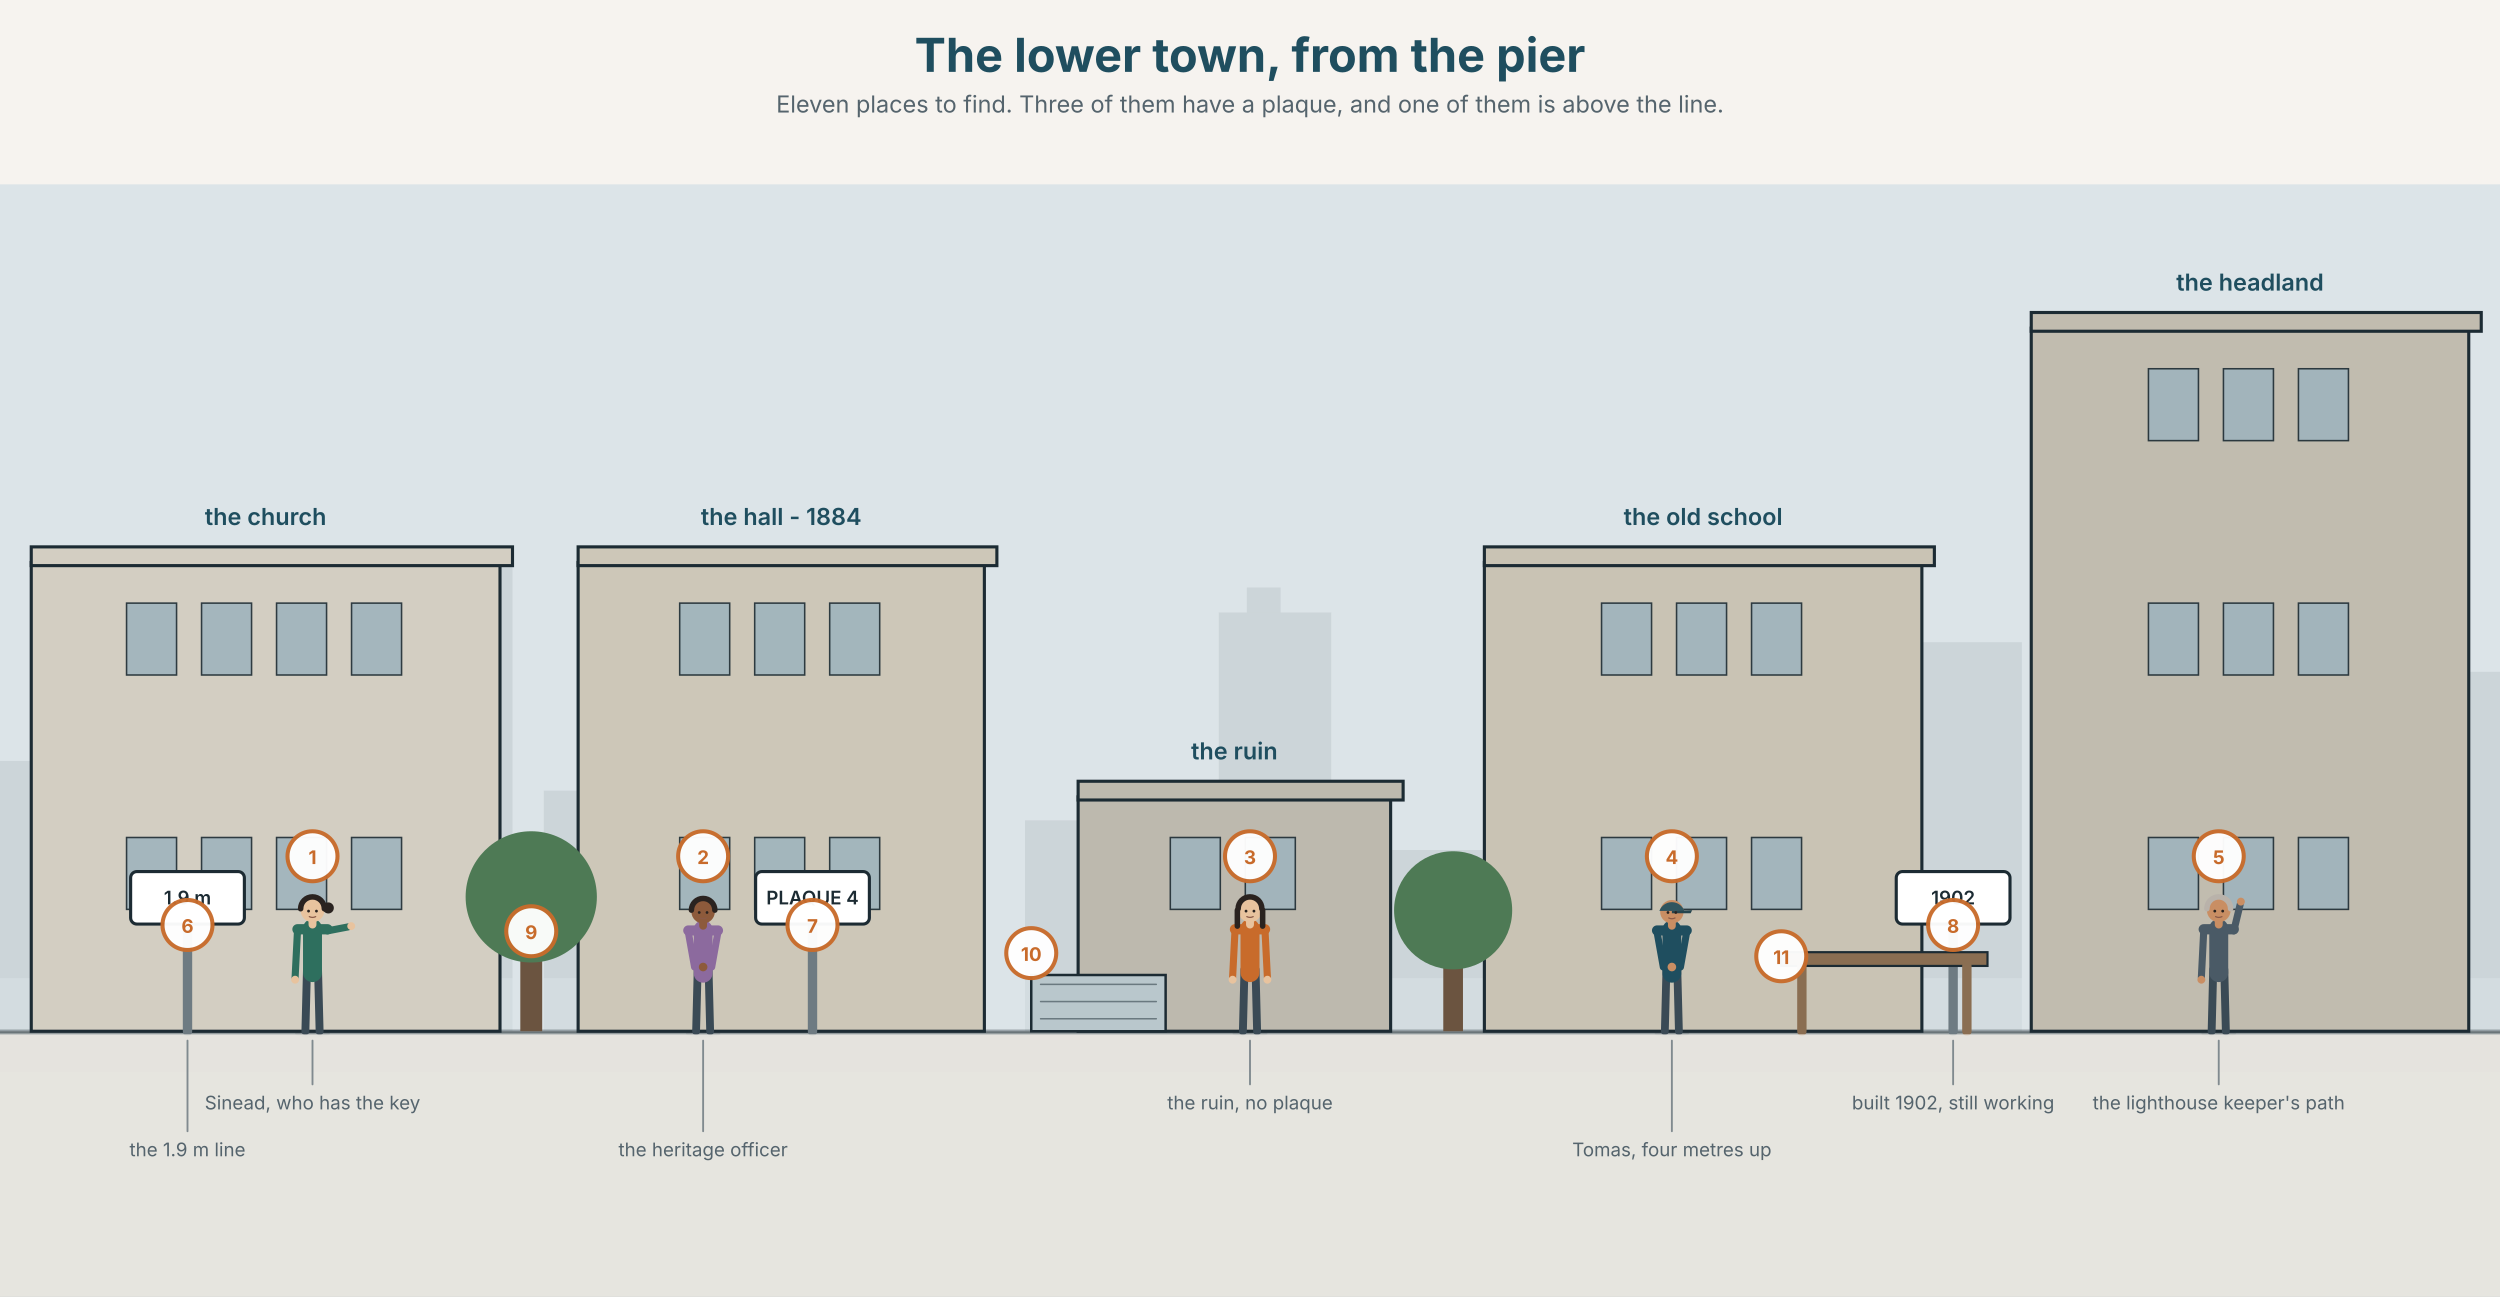
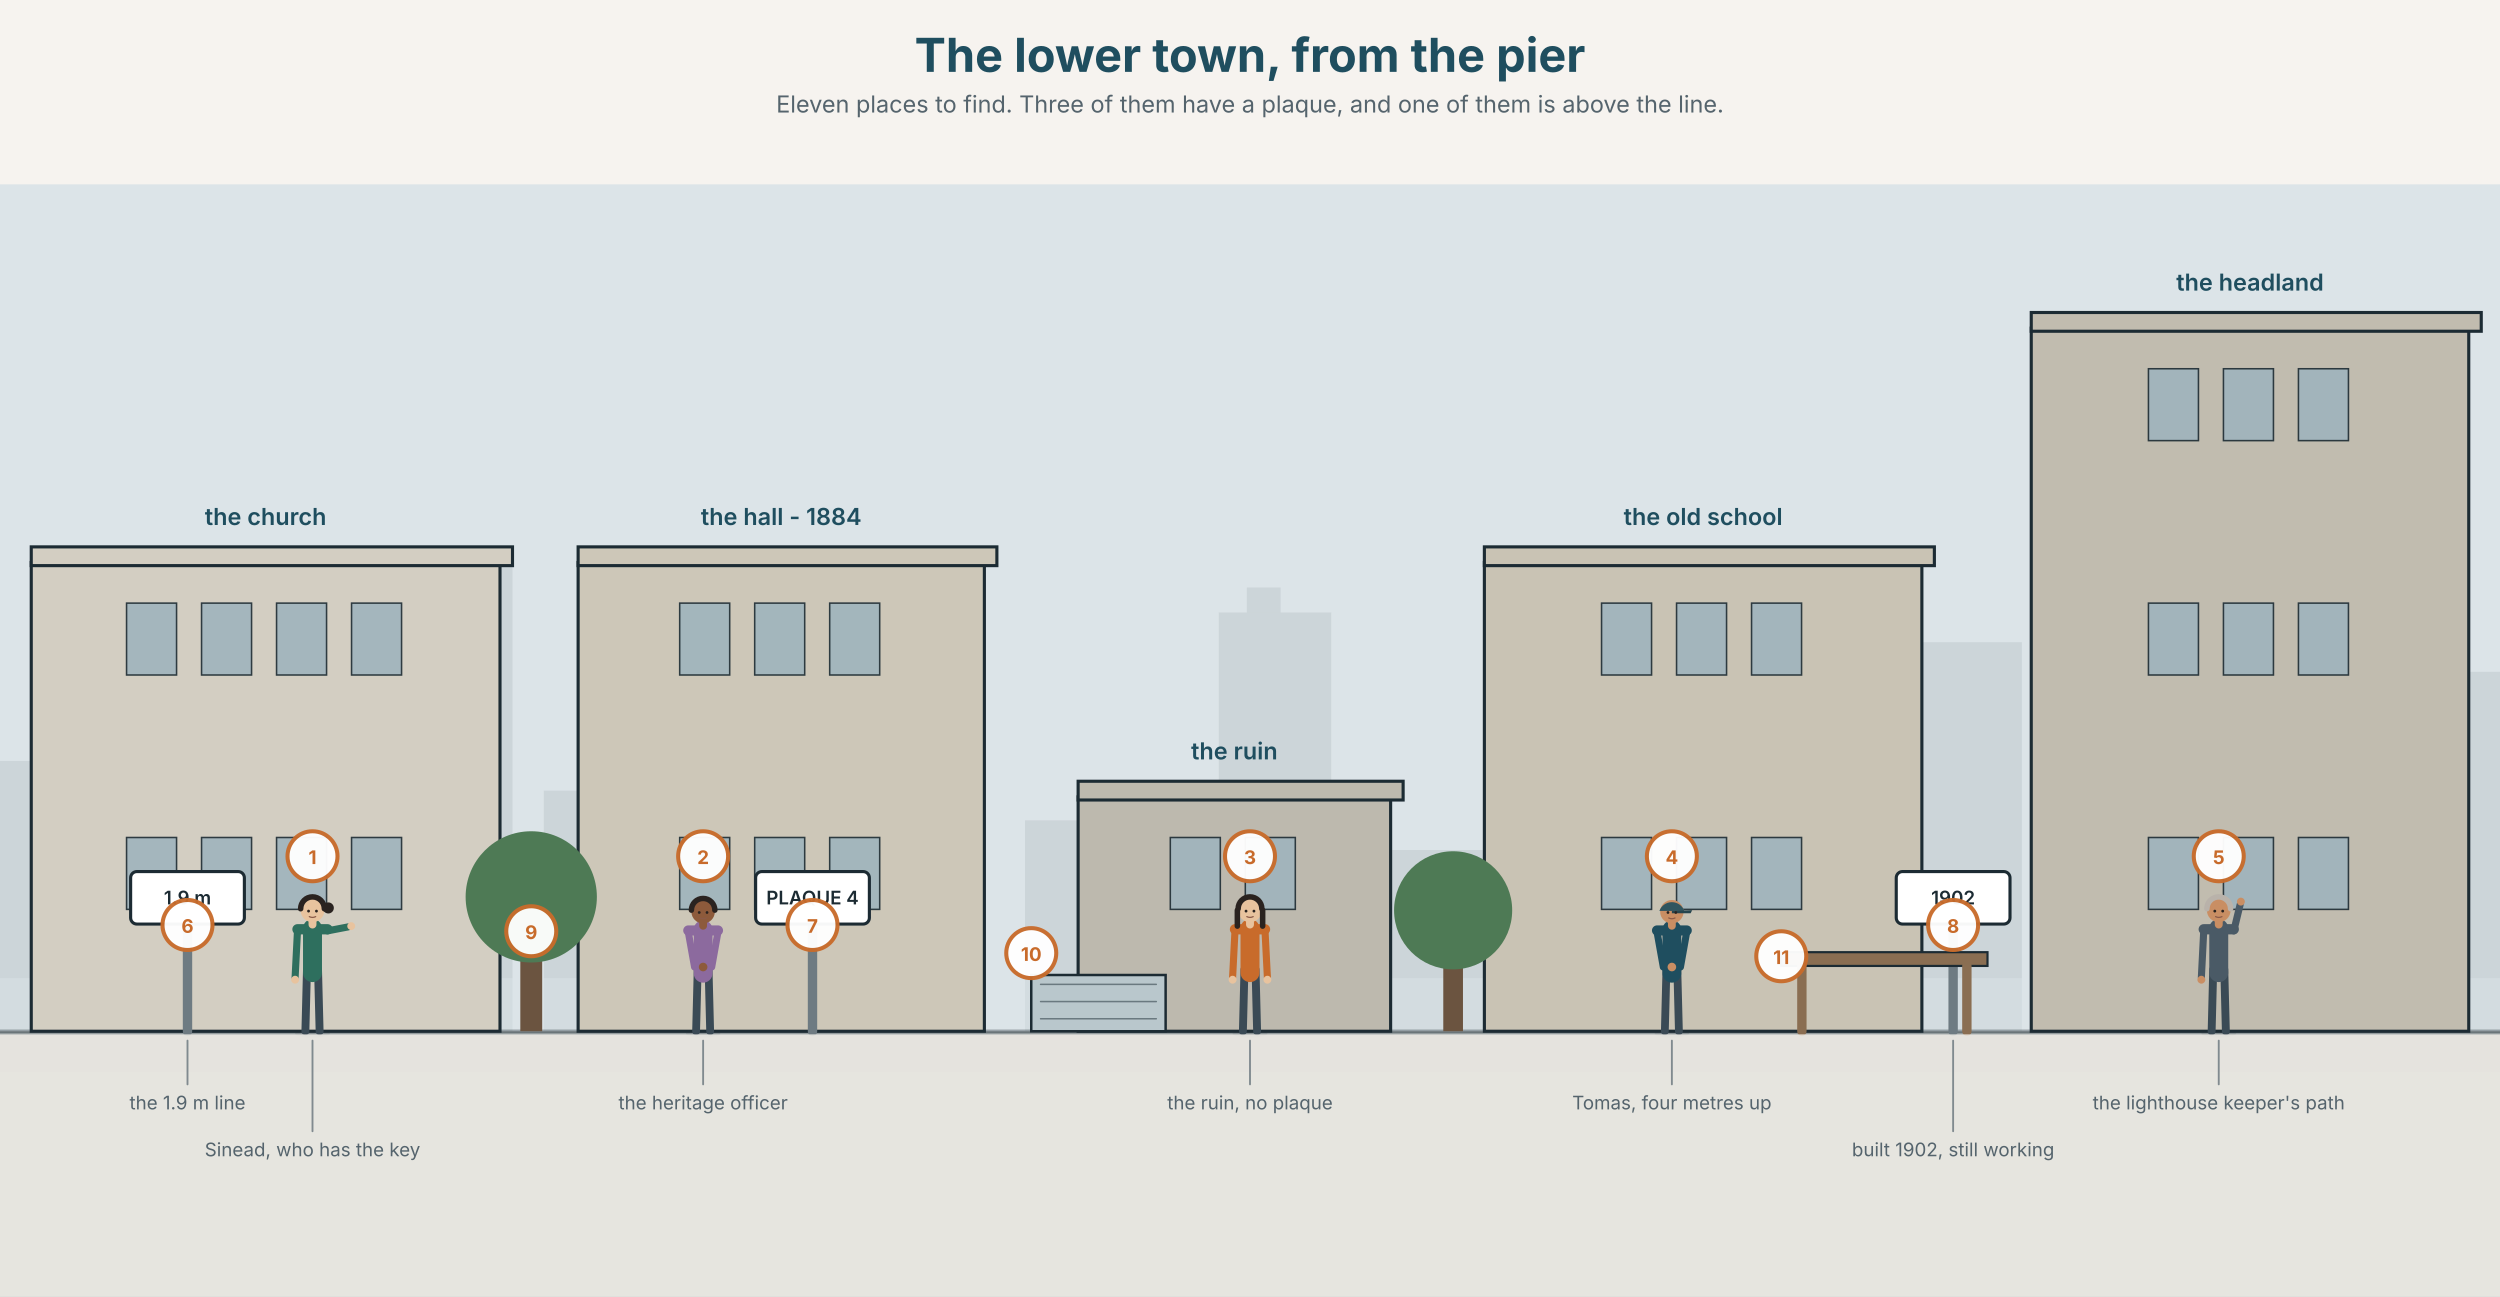
<svg xmlns="http://www.w3.org/2000/svg" width="1600" height="830" viewBox="0 0 1600 830">
  <g id="00_ground">
    <rect x="0" y="0" width="1600" height="830" rx="0" fill="#FBF7F0" />
  </g>
  <g id="10_context">
    <rect x="0" y="0" width="1600" height="660" rx="0" fill="#DCE4E8" />
    <rect x="-40" y="487" width="187" height="173" rx="0" fill="#1C2B33" stroke="none" stroke-width="1.5" opacity="0.085" />
    <rect x="164" y="354" width="164" height="306" rx="0" fill="#1C2B33" stroke="none" stroke-width="1.5" opacity="0.085" />
    <rect x="348" y="506" width="141" height="154" rx="0" fill="#1C2B33" stroke="none" stroke-width="1.5" opacity="0.085" />
    <rect x="383.25" y="490" width="42.3" height="16" rx="0" fill="#1C2B33" stroke="none" stroke-width="1.5" opacity="0.085" />
    <rect x="512" y="373" width="118" height="287" rx="0" fill="#1C2B33" stroke="none" stroke-width="1.5" opacity="0.085" />
    <rect x="656" y="525" width="95" height="135" rx="0" fill="#1C2B33" stroke="none" stroke-width="1.5" opacity="0.085" />
    <rect x="780" y="392" width="72" height="268" rx="0" fill="#1C2B33" stroke="none" stroke-width="1.5" opacity="0.085" />
    <rect x="798.0" y="376" width="21.6" height="16" rx="0" fill="#1C2B33" stroke="none" stroke-width="1.5" opacity="0.085" />
    <rect x="884" y="544" width="199" height="116" rx="0" fill="#1C2B33" stroke="none" stroke-width="1.5" opacity="0.085" />
    <rect x="1118" y="411" width="176" height="249" rx="0" fill="#1C2B33" stroke="none" stroke-width="1.5" opacity="0.085" />
    <rect x="1332" y="563" width="153" height="97" rx="0" fill="#1C2B33" stroke="none" stroke-width="1.5" opacity="0.085" />
    <rect x="1370.25" y="547" width="45.9" height="16" rx="0" fill="#1C2B33" stroke="none" stroke-width="1.5" opacity="0.085" />
    <rect x="1526" y="430" width="130" height="230" rx="0" fill="#1C2B33" stroke="none" stroke-width="1.5" opacity="0.085" />
    <rect x="0" y="626" width="1600" height="34" rx="0" fill="#DCE4E8" opacity="0.45" />
    <rect x="0" y="660" width="1600" height="170" rx="0" fill="#9CA4A6" />
    <rect x="0" y="660" width="1600" height="26" rx="0" fill="#1C2B33" opacity="0.07" />
    <line x1="0" y1="660" x2="1600" y2="660" stroke="#1C2B33" stroke-width="2.2" stroke-linecap="round" opacity="0.35" />
    <rect x="20" y="360" width="300" height="300" rx="0" fill="#D3CEC2" stroke="#1C2B33" stroke-width="2" />
    <rect x="20" y="350" width="308" height="12" rx="0" fill="#D3CEC2" stroke="#1C2B33" stroke-width="2" />
    <rect x="81.0" y="386" width="32" height="46" rx="0" fill="#9FB4BD" stroke="#1C2B33" stroke-width="1" opacity="0.9" />
    <rect x="129.0" y="386" width="32" height="46" rx="0" fill="#9FB4BD" stroke="#1C2B33" stroke-width="1" opacity="0.9" />
    <rect x="177.0" y="386" width="32" height="46" rx="0" fill="#9FB4BD" stroke="#1C2B33" stroke-width="1" opacity="0.9" />
    <rect x="225.0" y="386" width="32" height="46" rx="0" fill="#9FB4BD" stroke="#1C2B33" stroke-width="1" opacity="0.9" />
    <rect x="81.0" y="536" width="32" height="46" rx="0" fill="#9FB4BD" stroke="#1C2B33" stroke-width="1" opacity="0.9" />
    <rect x="129.0" y="536" width="32" height="46" rx="0" fill="#9FB4BD" stroke="#1C2B33" stroke-width="1" opacity="0.9" />
    <rect x="177.0" y="536" width="32" height="46" rx="0" fill="#9FB4BD" stroke="#1C2B33" stroke-width="1" opacity="0.9" />
    <rect x="225.0" y="536" width="32" height="46" rx="0" fill="#9FB4BD" stroke="#1C2B33" stroke-width="1" opacity="0.9" />
    <rect x="370" y="360" width="260" height="300" rx="0" fill="#CDC7B8" stroke="#1C2B33" stroke-width="2" />
    <rect x="370" y="350" width="268" height="12" rx="0" fill="#CDC7B8" stroke="#1C2B33" stroke-width="2" />
    <rect x="435.0" y="386" width="32" height="46" rx="0" fill="#9FB4BD" stroke="#1C2B33" stroke-width="1" opacity="0.9" />
    <rect x="483.0" y="386" width="32" height="46" rx="0" fill="#9FB4BD" stroke="#1C2B33" stroke-width="1" opacity="0.9" />
    <rect x="531.0" y="386" width="32" height="46" rx="0" fill="#9FB4BD" stroke="#1C2B33" stroke-width="1" opacity="0.9" />
    <rect x="435.0" y="536" width="32" height="46" rx="0" fill="#9FB4BD" stroke="#1C2B33" stroke-width="1" opacity="0.9" />
    <rect x="483.0" y="536" width="32" height="46" rx="0" fill="#9FB4BD" stroke="#1C2B33" stroke-width="1" opacity="0.9" />
    <rect x="531.0" y="536" width="32" height="46" rx="0" fill="#9FB4BD" stroke="#1C2B33" stroke-width="1" opacity="0.9" />
    <rect x="690" y="510" width="200" height="150" rx="0" fill="#BDB9AE" stroke="#1C2B33" stroke-width="2" />
    <rect x="690" y="500" width="208" height="12" rx="0" fill="#BDB9AE" stroke="#1C2B33" stroke-width="2" />
    <rect x="749.0" y="536" width="32" height="46" rx="0" fill="#9FB4BD" stroke="#1C2B33" stroke-width="1" opacity="0.9" />
    <rect x="797.0" y="536" width="32" height="46" rx="0" fill="#9FB4BD" stroke="#1C2B33" stroke-width="1" opacity="0.9" />
    <rect x="950" y="360" width="280" height="300" rx="0" fill="#C9C3B4" stroke="#1C2B33" stroke-width="2" />
    <rect x="950" y="350" width="288" height="12" rx="0" fill="#C9C3B4" stroke="#1C2B33" stroke-width="2" />
    <rect x="1025.0" y="386" width="32" height="46" rx="0" fill="#9FB4BD" stroke="#1C2B33" stroke-width="1" opacity="0.9" />
    <rect x="1073.0" y="386" width="32" height="46" rx="0" fill="#9FB4BD" stroke="#1C2B33" stroke-width="1" opacity="0.9" />
    <rect x="1121.0" y="386" width="32" height="46" rx="0" fill="#9FB4BD" stroke="#1C2B33" stroke-width="1" opacity="0.9" />
    <rect x="1025.0" y="536" width="32" height="46" rx="0" fill="#9FB4BD" stroke="#1C2B33" stroke-width="1" opacity="0.9" />
    <rect x="1073.0" y="536" width="32" height="46" rx="0" fill="#9FB4BD" stroke="#1C2B33" stroke-width="1" opacity="0.9" />
    <rect x="1121.0" y="536" width="32" height="46" rx="0" fill="#9FB4BD" stroke="#1C2B33" stroke-width="1" opacity="0.9" />
    <rect x="1300" y="210" width="280" height="450" rx="0" fill="#C1BCAF" stroke="#1C2B33" stroke-width="2" />
    <rect x="1300" y="200" width="288" height="12" rx="0" fill="#C1BCAF" stroke="#1C2B33" stroke-width="2" />
    <rect x="1375.0" y="236" width="32" height="46" rx="0" fill="#9FB4BD" stroke="#1C2B33" stroke-width="1" opacity="0.9" />
    <rect x="1423.0" y="236" width="32" height="46" rx="0" fill="#9FB4BD" stroke="#1C2B33" stroke-width="1" opacity="0.9" />
    <rect x="1471.0" y="236" width="32" height="46" rx="0" fill="#9FB4BD" stroke="#1C2B33" stroke-width="1" opacity="0.9" />
    <rect x="1375.0" y="386" width="32" height="46" rx="0" fill="#9FB4BD" stroke="#1C2B33" stroke-width="1" opacity="0.9" />
    <rect x="1423.0" y="386" width="32" height="46" rx="0" fill="#9FB4BD" stroke="#1C2B33" stroke-width="1" opacity="0.9" />
    <rect x="1471.0" y="386" width="32" height="46" rx="0" fill="#9FB4BD" stroke="#1C2B33" stroke-width="1" opacity="0.9" />
    <rect x="1375.0" y="536" width="32" height="46" rx="0" fill="#9FB4BD" stroke="#1C2B33" stroke-width="1" opacity="0.9" />
    <rect x="1423.0" y="536" width="32" height="46" rx="0" fill="#9FB4BD" stroke="#1C2B33" stroke-width="1" opacity="0.9" />
    <rect x="1471.0" y="536" width="32" height="46" rx="0" fill="#9FB4BD" stroke="#1C2B33" stroke-width="1" opacity="0.9" />
  </g>
  <g id="20_subject">
    <rect x="333.0" y="600.0" width="14.0" height="60.0" rx="0" fill="#6B5440" />
    <circle cx="340" cy="574.0" r="42.0" fill="#4E7A55" />
    <rect x="923.7" y="606.0" width="12.6" height="54.0" rx="0" fill="#6B5440" />
    <circle cx="930" cy="582.6" r="37.8" fill="#4E7A55" />
    <line x1="120" y1="660" x2="120" y2="590.0" stroke="#6E7B82" stroke-width="6" stroke-linecap="round" />
    <rect x="83.6" y="557.8" width="72.8" height="33.6" rx="4" fill="#FFFFFF" stroke="#1C2B33" stroke-width="2" />
    <text x="120" y="578.8" font-family="Inter, DejaVu Sans, sans-serif" font-size="12" fill="#1C2B33" text-anchor="middle" font-weight="600" font-style="normal">1.9 m</text>
    <line x1="520" y1="660" x2="520" y2="590.0" stroke="#6E7B82" stroke-width="6" stroke-linecap="round" />
    <rect x="483.6" y="557.8" width="72.8" height="33.6" rx="4" fill="#FFFFFF" stroke="#1C2B33" stroke-width="2" />
    <text x="520" y="578.8" font-family="Inter, DejaVu Sans, sans-serif" font-size="12" fill="#1C2B33" text-anchor="middle" font-weight="600" font-style="normal">PLAQUE 4</text>
    <line x1="1250" y1="660" x2="1250" y2="590.0" stroke="#6E7B82" stroke-width="6" stroke-linecap="round" />
    <rect x="1213.6" y="557.8" width="72.8" height="33.6" rx="4" fill="#FFFFFF" stroke="#1C2B33" stroke-width="2" />
    <text x="1250" y="578.8" font-family="Inter, DejaVu Sans, sans-serif" font-size="12" fill="#1C2B33" text-anchor="middle" font-weight="600" font-style="normal">1902</text>
    <rect x="660" y="624.0" width="86.0" height="36.0" rx="0" fill="#B9C7CC" stroke="#1C2B33" stroke-width="1.6" />
    <line x1="666.0" y1="630.0" x2="740.0" y2="630.0" stroke="#1C2B33" stroke-width="1" stroke-linecap="round" opacity="0.5" />
    <line x1="666.0" y1="641.0" x2="740.0" y2="641.0" stroke="#1C2B33" stroke-width="1" stroke-linecap="round" opacity="0.5" />
    <line x1="666.0" y1="652.0" x2="740.0" y2="652.0" stroke="#1C2B33" stroke-width="1" stroke-linecap="round" opacity="0.5" />
    <rect x="1140" y="609.4" width="132.0" height="8.8" rx="0" fill="#8A6E52" stroke="#1C2B33" stroke-width="1.4" />
    <line x1="1153.2" y1="618.2" x2="1153.2" y2="660" stroke="#8A6E52" stroke-width="6" stroke-linecap="round" />
    <line x1="1258.8" y1="618.2" x2="1258.8" y2="660" stroke="#8A6E52" stroke-width="6" stroke-linecap="round" />
    <ellipse cx="200" cy="661.518" rx="11.129" ry="2.529" fill="#1C2B33" opacity="0.10" />
    <path d="M 195.447 660 L 196.459 620.44" fill="none" stroke="#3A4A55" stroke-width="5.059" stroke-linecap="round" stroke-linejoin="round" />
    <path d="M 204.553 660 L 203.541 620.44" fill="none" stroke="#3A4A55" stroke-width="5.059" stroke-linecap="round" stroke-linejoin="round" />
    <path d="M 200.0 594.235 L 200 622.464" fill="none" stroke="#2E6F5E" stroke-width="12.141" stroke-linecap="round" stroke-linejoin="round" />
    <path d="M 190.388 594.741 L 209.612 594.741" fill="none" stroke="#2E6F5E" stroke-width="6.576" stroke-linecap="round" stroke-linejoin="round" />
    <path d="M 190.388 595.753 L 188.871 625.499" fill="none" stroke="#2E6F5E" stroke-width="4.553" stroke-linecap="round" stroke-linejoin="round" />
    <circle cx="188.871" cy="627.016" r="2.529" fill="#E8C39E" />
    <path d="M 209.612 595.753 L 222.765 593.224" fill="none" stroke="#2E6F5E" stroke-width="4.553" stroke-linecap="round" stroke-linejoin="round" />
    <circle cx="224.788" cy="592.718" r="2.529" fill="#E8C39E" />
    <path d="M 200.0 591.706 L 200.0 589.176" fill="none" stroke="#E8C39E" stroke-width="5.059" stroke-linecap="round" stroke-linejoin="round" />
    <circle cx="200.0" cy="582.6" r="7.588" fill="#E8C39E" />
    <path d="M 192.412 581.588 A 7.588 7.588 0 0 1 207.588 581.588" fill="none" stroke="#2A2320" stroke-width="3.541" stroke-linecap="round" stroke-linejoin="round" />
    <circle cx="210.118" cy="581.082" r="3.541" fill="#2A2320" stroke="none" stroke-width="1.5" />
    <circle cx="197.471" cy="583.106" r="0.911" fill="#2A2320" />
    <circle cx="202.529" cy="583.106" r="0.911" fill="#2A2320" />
    <path d="M 197.976 586.647 Q 200.0 587.659 202.024 586.647" fill="none" stroke="#8A5A48" stroke-width="0.809" stroke-linecap="round" stroke-linejoin="round" />
    <ellipse cx="450" cy="661.5" rx="11.0" ry="2.5" fill="#1C2B33" opacity="0.10" />
    <path d="M 445.5 660 L 446.5 620.9" fill="none" stroke="#3A4A55" stroke-width="5.0" stroke-linecap="round" stroke-linejoin="round" />
    <path d="M 454.5 660 L 453.5 620.9" fill="none" stroke="#3A4A55" stroke-width="5.0" stroke-linecap="round" stroke-linejoin="round" />
    <path d="M 450.0 595.0 L 450 622.9" fill="none" stroke="#8C6A9E" stroke-width="12.0" stroke-linecap="round" stroke-linejoin="round" />
    <path d="M 440.5 595.5 L 459.5 595.5" fill="none" stroke="#8C6A9E" stroke-width="6.5" stroke-linecap="round" stroke-linejoin="round" />
    <path d="M 440.5 596.5 L 444.5 618.9" fill="none" stroke="#8C6A9E" stroke-width="4.5" stroke-linecap="round" stroke-linejoin="round" />
    <path d="M 459.5 596.5 L 455.5 618.9" fill="none" stroke="#8C6A9E" stroke-width="4.5" stroke-linecap="round" stroke-linejoin="round" />
    <circle cx="450" cy="618.9" r="2.75" fill="#8D5A3B" />
    <path d="M 450.0 592.5 L 450.0 590.0" fill="none" stroke="#8D5A3B" stroke-width="5.0" stroke-linecap="round" stroke-linejoin="round" />
    <circle cx="450.0" cy="583.5" r="7.5" fill="#8D5A3B" />
    <path d="M 442.5 582.5 A 7.5 7.5 0 0 1 457.5 582.5" fill="none" stroke="#2A2320" stroke-width="3.5" stroke-linecap="round" stroke-linejoin="round" />
    <circle cx="447.5" cy="584.0" r="0.9" fill="#2A2320" />
    <circle cx="452.5" cy="584.0" r="0.9" fill="#2A2320" />
    <path d="M 448.0 587.5 Q 450.0 588.5 452.0 587.5" fill="none" stroke="#8A5A48" stroke-width="0.8" stroke-linecap="round" stroke-linejoin="round" />
    <ellipse cx="800" cy="661.518" rx="11.129" ry="2.529" fill="#1C2B33" opacity="0.10" />
    <path d="M 795.447 660 L 796.459 620.44" fill="none" stroke="#3A4A55" stroke-width="5.059" stroke-linecap="round" stroke-linejoin="round" />
    <path d="M 804.553 660 L 803.541 620.44" fill="none" stroke="#3A4A55" stroke-width="5.059" stroke-linecap="round" stroke-linejoin="round" />
    <path d="M 800.0 594.235 L 800 622.464" fill="none" stroke="#C86B2B" stroke-width="12.141" stroke-linecap="round" stroke-linejoin="round" />
    <path d="M 790.388 594.741 L 809.612 594.741" fill="none" stroke="#C86B2B" stroke-width="6.576" stroke-linecap="round" stroke-linejoin="round" />
    <path d="M 790.388 595.753 L 788.871 625.499" fill="none" stroke="#C86B2B" stroke-width="4.553" stroke-linecap="round" stroke-linejoin="round" />
    <circle cx="788.871" cy="627.016" r="2.529" fill="#E8C39E" />
    <path d="M 809.612 595.753 L 811.129 625.499" fill="none" stroke="#C86B2B" stroke-width="4.553" stroke-linecap="round" stroke-linejoin="round" />
    <circle cx="811.129" cy="627.016" r="2.529" fill="#E8C39E" />
    <path d="M 800.0 591.706 L 800.0 589.176" fill="none" stroke="#E8C39E" stroke-width="5.059" stroke-linecap="round" stroke-linejoin="round" />
    <circle cx="800.0" cy="582.6" r="7.588" fill="#E8C39E" />
    <path d="M 792.412 581.588 A 7.588 7.588 0 0 1 807.588 581.588" fill="none" stroke="#2A2320" stroke-width="3.541" stroke-linecap="round" stroke-linejoin="round" />
    <path d="M 791.906 582.6 L 791.906 592.718" fill="none" stroke="#2A2320" stroke-width="3.541" stroke-linecap="round" stroke-linejoin="round" />
    <path d="M 808.094 582.6 L 808.094 592.718" fill="none" stroke="#2A2320" stroke-width="3.541" stroke-linecap="round" stroke-linejoin="round" />
    <circle cx="797.471" cy="583.106" r="0.911" fill="#2A2320" />
    <circle cx="802.529" cy="583.106" r="0.911" fill="#2A2320" />
    <path d="M 797.976 586.647 Q 800.0 587.659 802.024 586.647" fill="none" stroke="#8A5A48" stroke-width="0.809" stroke-linecap="round" stroke-linejoin="round" />
    <ellipse cx="1070" cy="661.5" rx="11.0" ry="2.5" fill="#1C2B33" opacity="0.10" />
    <path d="M 1065.5 660 L 1066.5 620.9" fill="none" stroke="#3A4A55" stroke-width="5.0" stroke-linecap="round" stroke-linejoin="round" />
    <path d="M 1074.5 660 L 1073.5 620.9" fill="none" stroke="#3A4A55" stroke-width="5.0" stroke-linecap="round" stroke-linejoin="round" />
    <path d="M 1070.0 595.0 L 1070 622.9" fill="none" stroke="#1F4E5F" stroke-width="12.0" stroke-linecap="round" stroke-linejoin="round" />
    <path d="M 1060.5 595.5 L 1079.5 595.5" fill="none" stroke="#1F4E5F" stroke-width="6.5" stroke-linecap="round" stroke-linejoin="round" />
    <path d="M 1060.5 596.5 L 1064.5 618.9" fill="none" stroke="#1F4E5F" stroke-width="4.5" stroke-linecap="round" stroke-linejoin="round" />
    <path d="M 1079.5 596.5 L 1075.5 618.9" fill="none" stroke="#1F4E5F" stroke-width="4.5" stroke-linecap="round" stroke-linejoin="round" />
    <circle cx="1070" cy="618.9" r="2.75" fill="#C98E63" />
    <path d="M 1070.0 592.5 L 1070.0 590.0" fill="none" stroke="#C98E63" stroke-width="5.0" stroke-linecap="round" stroke-linejoin="round" />
    <circle cx="1070.0" cy="583.5" r="7.5" fill="#C98E63" />
    <path d="M 1062.0 583.0 A 8.5 8.5 0 0 1 1078.0 583.0 Z" fill="#30555F" stroke="none" stroke-width="1.5" stroke-linecap="round" stroke-linejoin="round" />
    <path d="M 1070.0 583.0 L 1083.0 582.5 L 1082.0 584.5 L 1070.0 584.5 Z" fill="#26454E" stroke="none" stroke-width="1.5" stroke-linecap="round" stroke-linejoin="round" />
    <circle cx="1067.5" cy="584.0" r="0.9" fill="#2A2320" />
    <circle cx="1072.5" cy="584.0" r="0.9" fill="#2A2320" />
    <path d="M 1068.0 587.5 Q 1070.0 588.5 1072.0 587.5" fill="none" stroke="#8A5A48" stroke-width="0.8" stroke-linecap="round" stroke-linejoin="round" />
    <ellipse cx="1420" cy="661.518" rx="11.129" ry="2.529" fill="#1C2B33" opacity="0.10" />
    <path d="M 1415.447 660 L 1416.459 620.44" fill="none" stroke="#3A4A55" stroke-width="5.059" stroke-linecap="round" stroke-linejoin="round" />
    <path d="M 1424.553 660 L 1423.541 620.44" fill="none" stroke="#3A4A55" stroke-width="5.059" stroke-linecap="round" stroke-linejoin="round" />
    <path d="M 1420.0 594.235 L 1420 622.464" fill="none" stroke="#4A5A66" stroke-width="12.141" stroke-linecap="round" stroke-linejoin="round" />
    <path d="M 1410.388 594.741 L 1429.612 594.741" fill="none" stroke="#4A5A66" stroke-width="6.576" stroke-linecap="round" stroke-linejoin="round" />
    <path d="M 1410.388 595.753 L 1408.871 625.499" fill="none" stroke="#4A5A66" stroke-width="4.553" stroke-linecap="round" stroke-linejoin="round" />
    <circle cx="1408.871" cy="627.016" r="2.529" fill="#C98E63" />
    <path d="M 1429.612 595.753 L 1433.659 579.059" fill="none" stroke="#4A5A66" stroke-width="4.553" stroke-linecap="round" stroke-linejoin="round" />
    <circle cx="1434.165" cy="577.035" r="2.529" fill="#C98E63" />
    <path d="M 1420.0 591.706 L 1420.0 589.176" fill="none" stroke="#C98E63" stroke-width="5.059" stroke-linecap="round" stroke-linejoin="round" />
    <circle cx="1420.0" cy="582.6" r="7.588" fill="#C98E63" />
    <path d="M 1412.412 581.588 A 7.588 7.588 0 0 1 1427.588 581.588" fill="none" stroke="#B9B2AA" stroke-width="3.541" stroke-linecap="round" stroke-linejoin="round" />
    <circle cx="1417.471" cy="583.106" r="0.911" fill="#2A2320" />
    <circle cx="1422.529" cy="583.106" r="0.911" fill="#2A2320" />
    <path d="M 1417.976 586.647 Q 1420.0 587.659 1422.024 586.647" fill="none" stroke="#8A5A48" stroke-width="0.809" stroke-linecap="round" stroke-linejoin="round" />
  </g>
  <g id="30_detail">
    <circle cx="200" cy="548" r="16" fill="#FFFFFF" stroke="#C86B2B" stroke-width="2.6" opacity="0.96" />
    <text x="200" y="553" font-family="Inter, DejaVu Sans, sans-serif" font-size="12" fill="#C86B2B" text-anchor="middle" font-weight="700" font-style="normal">1</text>
    <circle cx="450" cy="548" r="16" fill="#FFFFFF" stroke="#C86B2B" stroke-width="2.6" opacity="0.96" />
    <text x="450" y="553" font-family="Inter, DejaVu Sans, sans-serif" font-size="12" fill="#C86B2B" text-anchor="middle" font-weight="700" font-style="normal">2</text>
    <circle cx="800" cy="548" r="16" fill="#FFFFFF" stroke="#C86B2B" stroke-width="2.6" opacity="0.96" />
    <text x="800" y="553" font-family="Inter, DejaVu Sans, sans-serif" font-size="12" fill="#C86B2B" text-anchor="middle" font-weight="700" font-style="normal">3</text>
    <circle cx="1070" cy="548" r="16" fill="#FFFFFF" stroke="#C86B2B" stroke-width="2.6" opacity="0.96" />
    <text x="1070" y="553" font-family="Inter, DejaVu Sans, sans-serif" font-size="12" fill="#C86B2B" text-anchor="middle" font-weight="700" font-style="normal">4</text>
    <circle cx="1420" cy="548" r="16" fill="#FFFFFF" stroke="#C86B2B" stroke-width="2.6" opacity="0.96" />
    <text x="1420" y="553" font-family="Inter, DejaVu Sans, sans-serif" font-size="12" fill="#C86B2B" text-anchor="middle" font-weight="700" font-style="normal">5</text>
    <circle cx="120" cy="592" r="16" fill="#FFFFFF" stroke="#C86B2B" stroke-width="2.6" opacity="0.96" />
    <text x="120" y="597" font-family="Inter, DejaVu Sans, sans-serif" font-size="12" fill="#C86B2B" text-anchor="middle" font-weight="700" font-style="normal">6</text>
    <circle cx="520" cy="592" r="16" fill="#FFFFFF" stroke="#C86B2B" stroke-width="2.6" opacity="0.96" />
    <text x="520" y="597" font-family="Inter, DejaVu Sans, sans-serif" font-size="12" fill="#C86B2B" text-anchor="middle" font-weight="700" font-style="normal">7</text>
    <circle cx="1250" cy="592" r="16" fill="#FFFFFF" stroke="#C86B2B" stroke-width="2.6" opacity="0.96" />
    <text x="1250" y="597" font-family="Inter, DejaVu Sans, sans-serif" font-size="12" fill="#C86B2B" text-anchor="middle" font-weight="700" font-style="normal">8</text>
    <circle cx="340" cy="596" r="16" fill="#FFFFFF" stroke="#C86B2B" stroke-width="2.6" opacity="0.96" />
    <text x="340" y="601" font-family="Inter, DejaVu Sans, sans-serif" font-size="12" fill="#C86B2B" text-anchor="middle" font-weight="700" font-style="normal">9</text>
    <circle cx="660" cy="610" r="16" fill="#FFFFFF" stroke="#C86B2B" stroke-width="2.6" opacity="0.96" />
    <text x="660" y="615" font-family="Inter, DejaVu Sans, sans-serif" font-size="12" fill="#C86B2B" text-anchor="middle" font-weight="700" font-style="normal">10</text>
    <circle cx="1140" cy="612" r="16" fill="#FFFFFF" stroke="#C86B2B" stroke-width="2.6" opacity="0.96" />
    <text x="1140" y="617" font-family="Inter, DejaVu Sans, sans-serif" font-size="12" fill="#C86B2B" text-anchor="middle" font-weight="700" font-style="normal">11</text>
  </g>
  <g id="40_callouts">
    <rect x="0" y="0" width="1600" height="118" rx="0" fill="#FBF7F0" opacity="0.82" />
    <rect x="0" y="662" width="1600" height="168" rx="0" fill="#FBF7F0" opacity="0.78" />
    <text x="800.0" y="46" font-family="Inter, DejaVu Sans, sans-serif" font-size="30" fill="#1F4E5F" text-anchor="middle" font-weight="700" font-style="normal">The lower town, from the pier</text>
    <text x="800.0" y="72" font-family="Inter, DejaVu Sans, sans-serif" font-size="15" fill="#55646D" text-anchor="middle" font-weight="400" font-style="normal">Eleven places to find. Three of them have a plaque, and one of them is above the line.</text>
    <text x="170.0" y="336" font-family="Inter, DejaVu Sans, sans-serif" font-size="15" fill="#1F4E5F" text-anchor="middle" font-weight="600" font-style="normal">the church</text>
    <text x="500.0" y="336" font-family="Inter, DejaVu Sans, sans-serif" font-size="15" fill="#1F4E5F" text-anchor="middle" font-weight="600" font-style="normal">the hall - 1884</text>
    <text x="790.0" y="486" font-family="Inter, DejaVu Sans, sans-serif" font-size="15" fill="#1F4E5F" text-anchor="middle" font-weight="600" font-style="normal">the ruin</text>
    <text x="1090.0" y="336" font-family="Inter, DejaVu Sans, sans-serif" font-size="15" fill="#1F4E5F" text-anchor="middle" font-weight="600" font-style="normal">the old school</text>
    <text x="1440.0" y="186" font-family="Inter, DejaVu Sans, sans-serif" font-size="15" fill="#1F4E5F" text-anchor="middle" font-weight="600" font-style="normal">the headland</text>
-     <line x1="200" y1="666" x2="200" y2="694" stroke="#55646D" stroke-width="1.2" stroke-linecap="round" opacity="0.7" />
-     <text x="200" y="710" font-family="Inter, DejaVu Sans, sans-serif" font-size="12" fill="#55646D" text-anchor="middle" font-weight="400" font-style="normal">Sinead, who has the key</text>
-     <line x1="450" y1="666" x2="450" y2="724" stroke="#55646D" stroke-width="1.2" stroke-linecap="round" opacity="0.7" />
-     <text x="450" y="740" font-family="Inter, DejaVu Sans, sans-serif" font-size="12" fill="#55646D" text-anchor="middle" font-weight="400" font-style="normal">the heritage officer</text>
+     <line x1="120" y1="666" x2="120" y2="694" stroke="#55646D" stroke-width="1.2" stroke-linecap="round" opacity="0.7" />
+     <text x="120" y="710" font-family="Inter, DejaVu Sans, sans-serif" font-size="12" fill="#55646D" text-anchor="middle" font-weight="400" font-style="normal">the 1.9 m line</text>
+     <line x1="200" y1="666" x2="200" y2="724" stroke="#55646D" stroke-width="1.2" stroke-linecap="round" opacity="0.7" />
+     <text x="200" y="740" font-family="Inter, DejaVu Sans, sans-serif" font-size="12" fill="#55646D" text-anchor="middle" font-weight="400" font-style="normal">Sinead, who has the key</text>
+     <line x1="450" y1="666" x2="450" y2="694" stroke="#55646D" stroke-width="1.2" stroke-linecap="round" opacity="0.7" />
+     <text x="450" y="710" font-family="Inter, DejaVu Sans, sans-serif" font-size="12" fill="#55646D" text-anchor="middle" font-weight="400" font-style="normal">the heritage officer</text>
    <line x1="800" y1="666" x2="800" y2="694" stroke="#55646D" stroke-width="1.2" stroke-linecap="round" opacity="0.7" />
    <text x="800" y="710" font-family="Inter, DejaVu Sans, sans-serif" font-size="12" fill="#55646D" text-anchor="middle" font-weight="400" font-style="normal">the ruin, no plaque</text>
-     <line x1="1070" y1="666" x2="1070" y2="724" stroke="#55646D" stroke-width="1.2" stroke-linecap="round" opacity="0.7" />
-     <text x="1070" y="740" font-family="Inter, DejaVu Sans, sans-serif" font-size="12" fill="#55646D" text-anchor="middle" font-weight="400" font-style="normal">Tomas, four metres up</text>
+     <line x1="1070" y1="666" x2="1070" y2="694" stroke="#55646D" stroke-width="1.2" stroke-linecap="round" opacity="0.7" />
+     <text x="1070" y="710" font-family="Inter, DejaVu Sans, sans-serif" font-size="12" fill="#55646D" text-anchor="middle" font-weight="400" font-style="normal">Tomas, four metres up</text>
+     <line x1="1250" y1="666" x2="1250" y2="724" stroke="#55646D" stroke-width="1.2" stroke-linecap="round" opacity="0.7" />
+     <text x="1250" y="740" font-family="Inter, DejaVu Sans, sans-serif" font-size="12" fill="#55646D" text-anchor="middle" font-weight="400" font-style="normal">built 1902, still working</text>
    <line x1="1420" y1="666" x2="1420" y2="694" stroke="#55646D" stroke-width="1.2" stroke-linecap="round" opacity="0.7" />
    <text x="1420" y="710" font-family="Inter, DejaVu Sans, sans-serif" font-size="12" fill="#55646D" text-anchor="middle" font-weight="400" font-style="normal">the lighthouse keeper's path</text>
-     <line x1="120" y1="666" x2="120" y2="724" stroke="#55646D" stroke-width="1.2" stroke-linecap="round" opacity="0.7" />
-     <text x="120" y="740" font-family="Inter, DejaVu Sans, sans-serif" font-size="12" fill="#55646D" text-anchor="middle" font-weight="400" font-style="normal">the 1.9 m line</text>
-     <line x1="1250" y1="666" x2="1250" y2="694" stroke="#55646D" stroke-width="1.2" stroke-linecap="round" opacity="0.7" />
-     <text x="1250" y="710" font-family="Inter, DejaVu Sans, sans-serif" font-size="12" fill="#55646D" text-anchor="middle" font-weight="400" font-style="normal">built 1902, still working</text>
  </g>
</svg>
